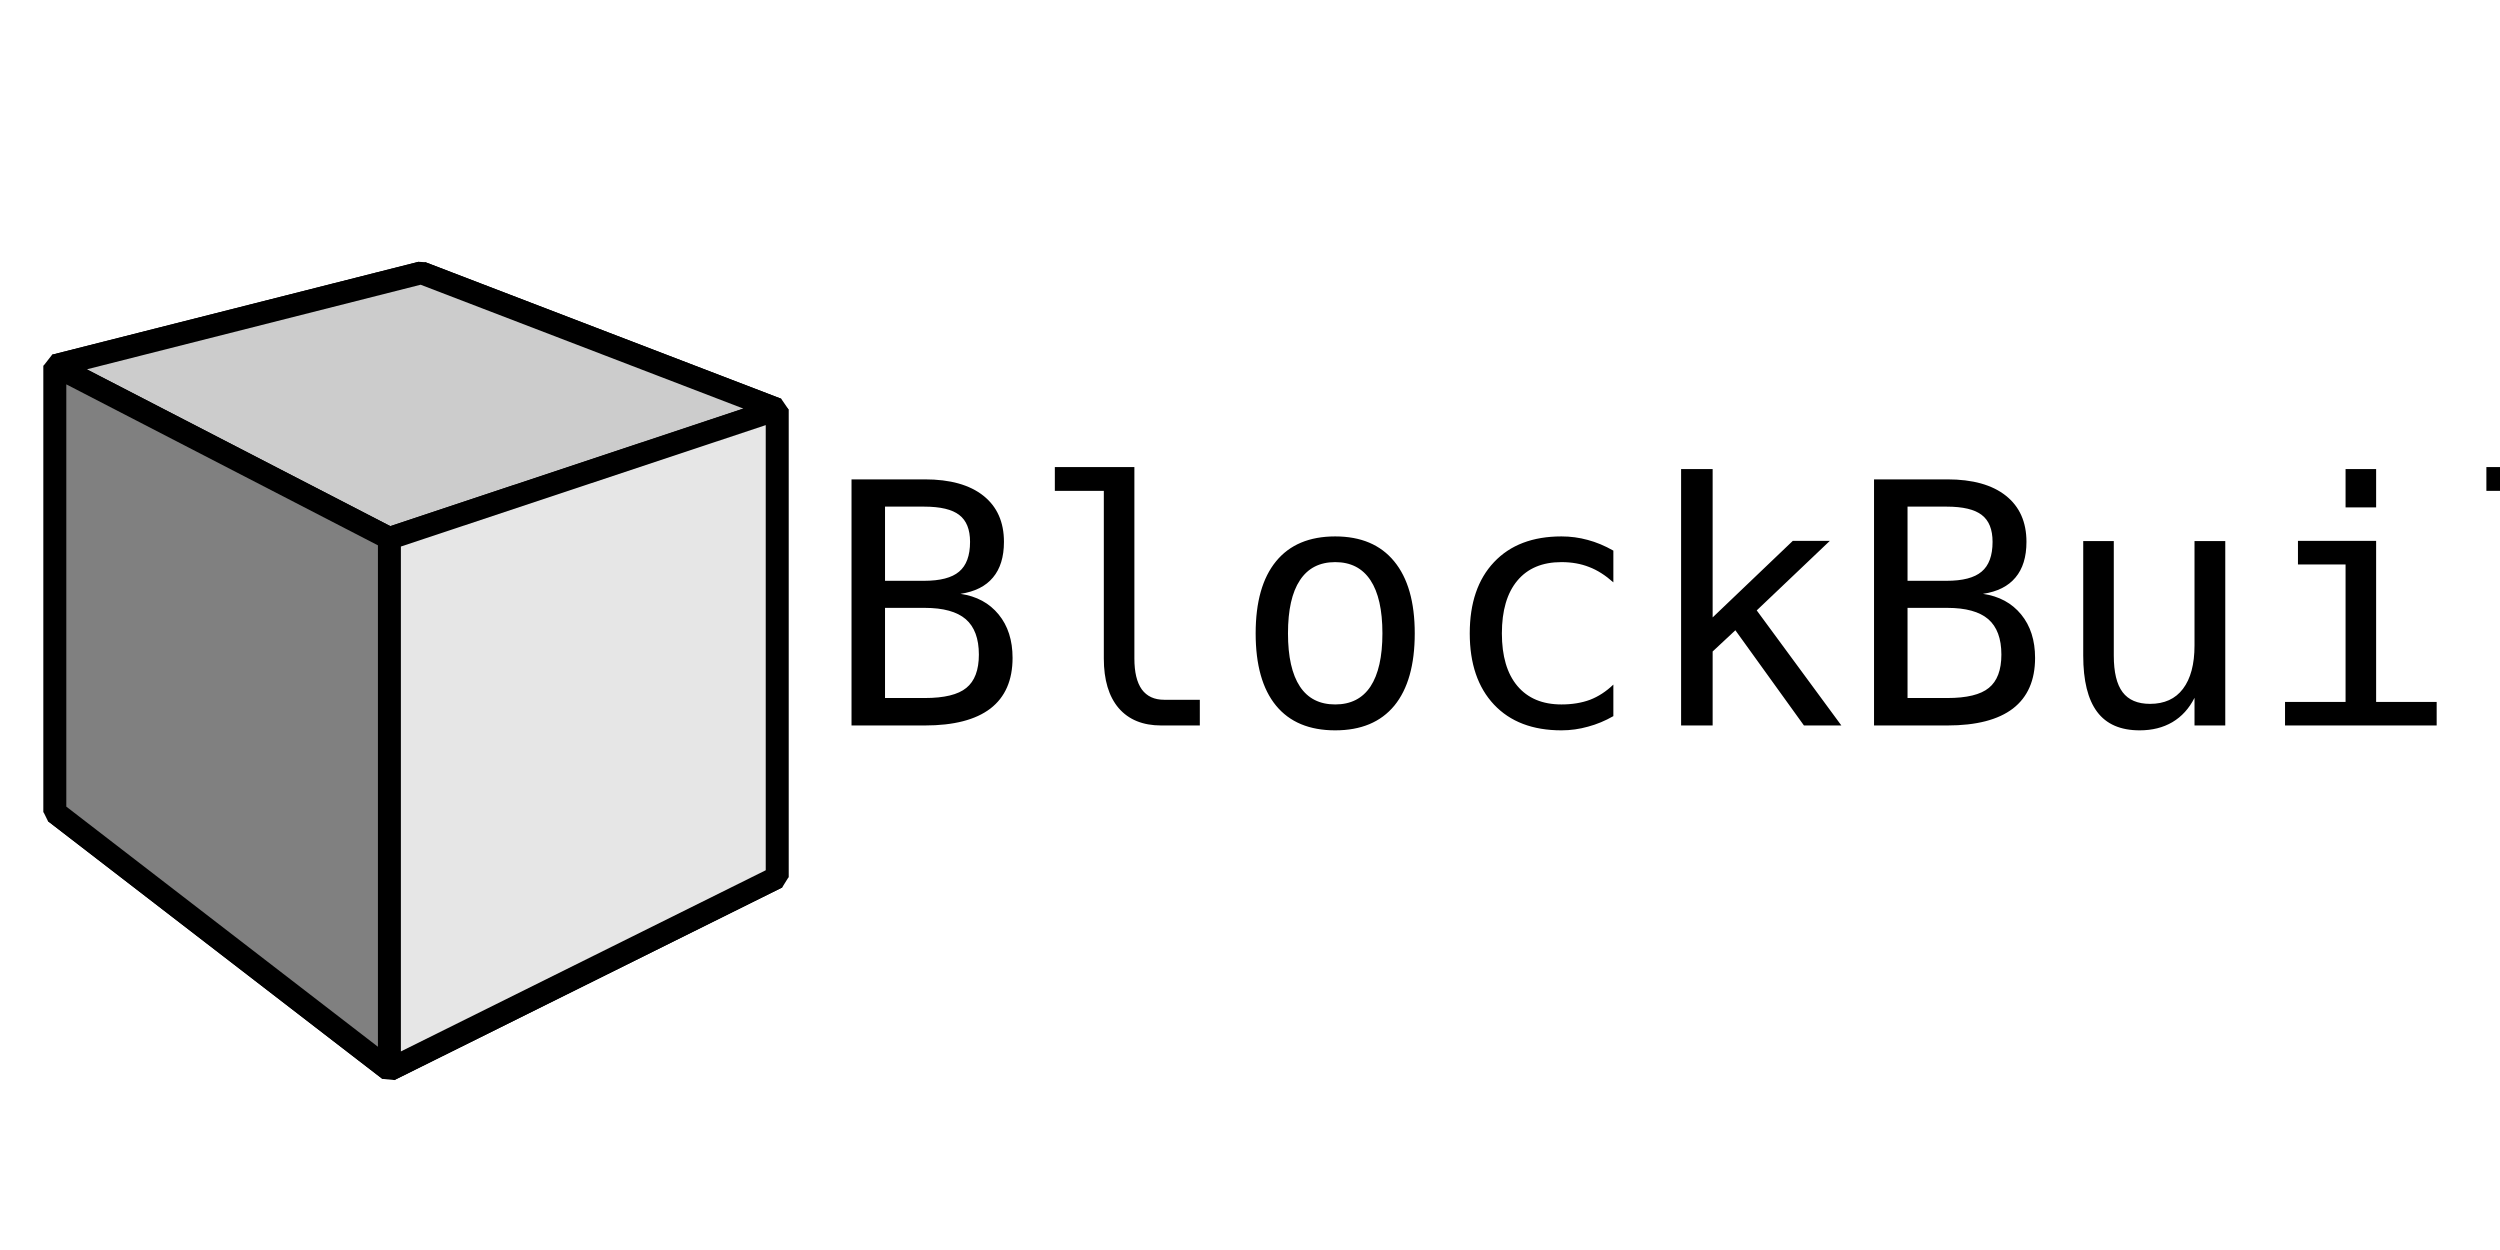
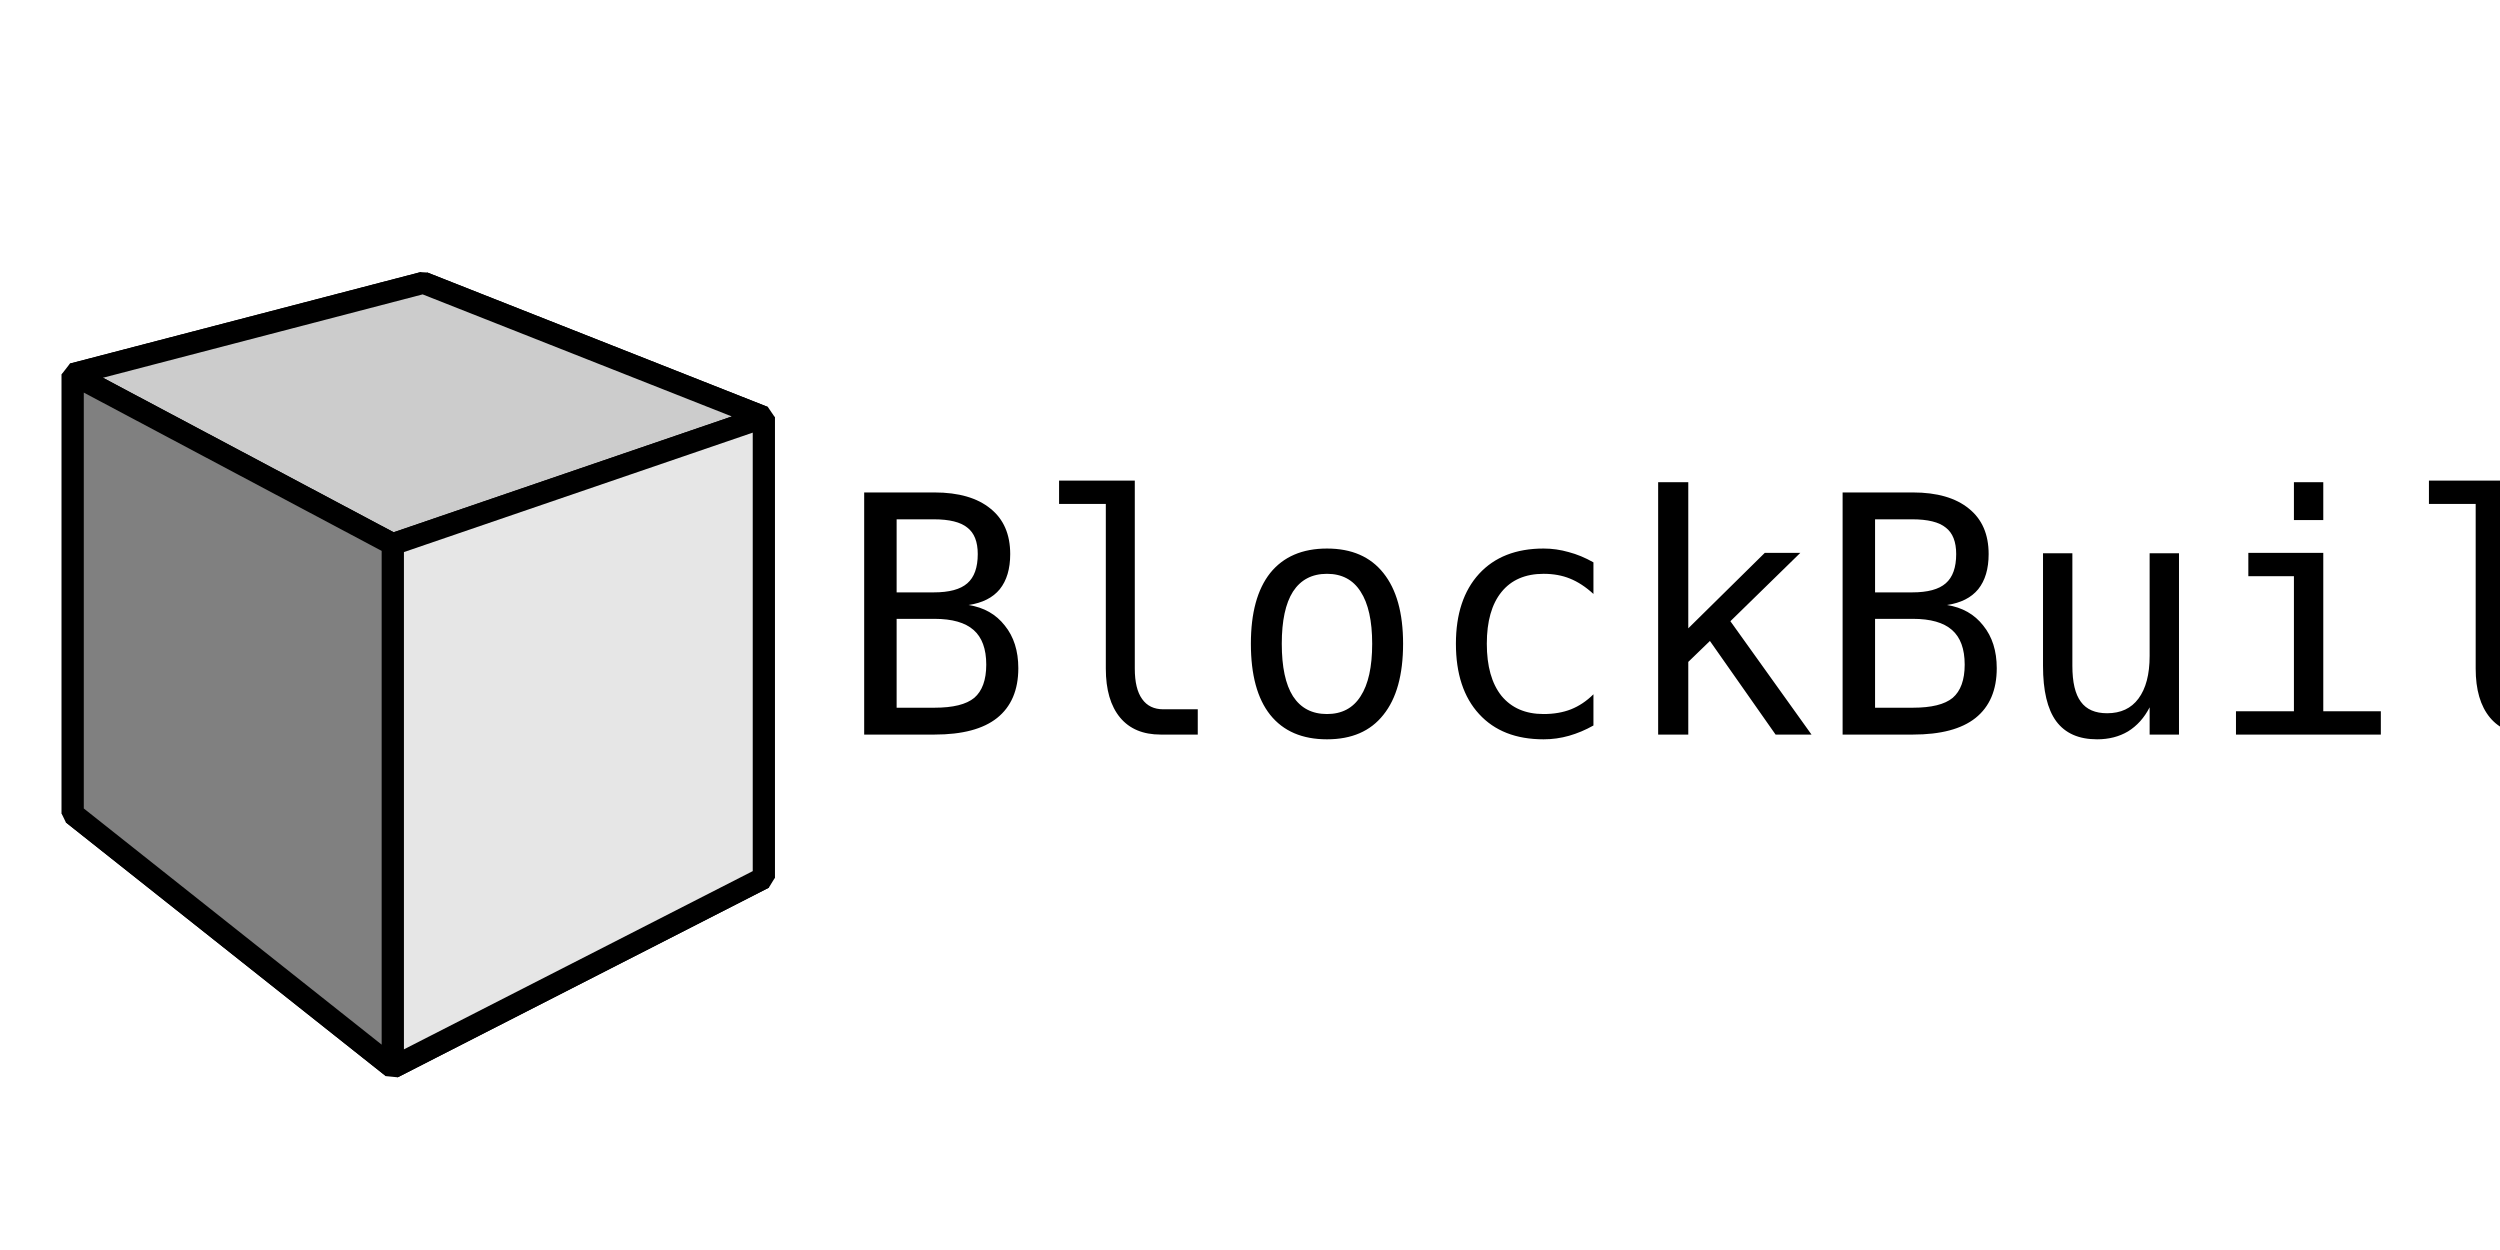
- <svg xmlns="http://www.w3.org/2000/svg" viewBox="0 0 200 100" fill="#000000" width="400" height="200" version="1.1" id="svg87">
+ <svg xmlns="http://www.w3.org/2000/svg" id="svg87" version="1.1" height="100" width="200" fill="#000000" viewBox="0 0 100 50">
  <defs id="defs91">
    </defs>
-   <path d="M 0,0 H 24 V 24 H 0 Z" fill="none" id="path83" />
-   <g style="fill:#000000;stroke:#000000;stroke-width:0.189;stroke-linecap:round;stroke-linejoin:bevel;stroke-miterlimit:4;stroke-dasharray:none;stroke-dashoffset:0;stroke-opacity:1;paint-order:fill markers stroke" id="g245">
-     <path points="62.168,32.748 62.168,70.184 33.706,53.891 33.706,21.826 " d="M 33.706,21.826 62.168,32.748 V 70.184 L 33.706,53.891 Z" style="fill:#e9e9ff;fill-rule:evenodd;stroke:#000000;stroke-width:1.819;stroke-linecap:round;stroke-linejoin:bevel;stroke-miterlimit:4;stroke-dasharray:none;stroke-dashoffset:0;stroke-opacity:1;paint-order:fill markers stroke" id="path257" />
-     <path points="4.395,64.977 33.706,53.891 33.706,21.826 4.395,29.255 " d="M 4.395,29.255 V 64.977 L 33.706,53.891 V 21.826 Z" style="fill:#353564;fill-rule:evenodd;stroke:#000000;stroke-width:1.819;stroke-linecap:round;stroke-linejoin:bevel;stroke-miterlimit:4;stroke-dasharray:none;stroke-dashoffset:0;stroke-opacity:1;paint-order:fill markers stroke" id="path247" />
-     <path points="31.144,85.59 62.168,70.184 33.706,53.891 4.395,64.977 " d="M 4.395,64.977 31.144,85.59 62.168,70.184 33.706,53.891 Z" style="fill:#afafde;fill-rule:evenodd;stroke:#000000;stroke-width:1.819;stroke-linecap:round;stroke-linejoin:bevel;stroke-miterlimit:4;stroke-dasharray:none;stroke-dashoffset:0;stroke-opacity:1;paint-order:fill markers stroke" id="path255" />
-     <path points="31.144,43.073 62.168,32.748 33.706,21.826 4.395,29.255 " d="M 4.395,29.255 31.144,43.073 62.168,32.748 33.706,21.826 Z" style="fill:#cccccc;fill-rule:evenodd;stroke:#000000;stroke-width:1.819;stroke-linecap:round;stroke-linejoin:bevel;stroke-miterlimit:4;stroke-dasharray:none;stroke-dashoffset:0;stroke-opacity:1;paint-order:fill markers stroke" id="path249" />
-     <path points="31.144,85.59 62.168,70.184 62.168,32.748 31.144,43.073 " d="M 31.144,43.073 V 85.59 L 62.168,70.184 V 32.748 Z" style="fill:#e6e6e6;fill-rule:evenodd;stroke:#000000;stroke-width:1.819;stroke-linecap:round;stroke-linejoin:bevel;stroke-miterlimit:4;stroke-dasharray:none;stroke-dashoffset:0;stroke-opacity:1;paint-order:fill markers stroke" id="path253" />
-     <path points="31.144,43.073 31.144,85.59 4.395,64.977 4.395,29.255 " d="M 4.395,29.255 31.144,43.073 V 85.59 L 4.395,64.977 Z" style="fill:#808080;fill-rule:evenodd;stroke:#000000;stroke-width:1.819;stroke-linecap:round;stroke-linejoin:bevel;stroke-miterlimit:4;stroke-dasharray:none;stroke-dashoffset:0;stroke-opacity:1;paint-order:fill markers stroke" id="path251" />
+   <path id="path83" fill="none" d="M 0,0 H 24 V 24 H 0 Z" />
+   <g id="g245" style="fill:#000000;stroke:#000000;stroke-width:0.189;stroke-linecap:round;stroke-linejoin:bevel;stroke-miterlimit:4;stroke-dasharray:none;stroke-dashoffset:0;stroke-opacity:1;paint-order:fill markers stroke">
+     <path id="path257" style="fill:#e9e9ff;fill-rule:evenodd;stroke:#000000;stroke-width:0.883;stroke-linecap:round;stroke-linejoin:bevel;stroke-miterlimit:4;stroke-dasharray:none;stroke-dashoffset:0;stroke-opacity:1;paint-order:fill markers stroke" d="M 16.934,11.312 30.551,16.688 V 35.115 L 16.934,27.095 Z" points="30.551,16.688 30.551,35.115 16.934,27.095 16.934,11.312 " />
+     <path id="path247" style="fill:#353564;fill-rule:evenodd;stroke:#000000;stroke-width:0.883;stroke-linecap:round;stroke-linejoin:bevel;stroke-miterlimit:4;stroke-dasharray:none;stroke-dashoffset:0;stroke-opacity:1;paint-order:fill markers stroke" d="M 2.91,14.969 V 32.552 L 16.934,27.095 V 11.312 Z" points="2.91,32.552 16.934,27.095 16.934,11.312 2.91,14.969 " />
+     <path id="path255" style="fill:#afafde;fill-rule:evenodd;stroke:#000000;stroke-width:0.883;stroke-linecap:round;stroke-linejoin:bevel;stroke-miterlimit:4;stroke-dasharray:none;stroke-dashoffset:0;stroke-opacity:1;paint-order:fill markers stroke" d="M 2.91,32.552 15.708,42.699 30.551,35.115 16.934,27.095 Z" points="15.708,42.699 30.551,35.115 16.934,27.095 2.91,32.552 " />
+     <path id="path249" style="fill:#cccccc;fill-rule:evenodd;stroke:#000000;stroke-width:0.883;stroke-linecap:round;stroke-linejoin:bevel;stroke-miterlimit:4;stroke-dasharray:none;stroke-dashoffset:0;stroke-opacity:1;paint-order:fill markers stroke" d="M 2.91,14.969 15.708,21.77 30.551,16.688 16.934,11.312 Z" points="15.708,21.77 30.551,16.688 16.934,11.312 2.91,14.969 " />
+     <path id="path253" style="fill:#e6e6e6;fill-rule:evenodd;stroke:#000000;stroke-width:0.883;stroke-linecap:round;stroke-linejoin:bevel;stroke-miterlimit:4;stroke-dasharray:none;stroke-dashoffset:0;stroke-opacity:1;paint-order:fill markers stroke" d="M 15.708,21.77 V 42.699 L 30.551,35.115 V 16.688 Z" points="15.708,42.699 30.551,35.115 30.551,16.688 15.708,21.77 " />
+     <path id="path251" style="fill:#808080;fill-rule:evenodd;stroke:#000000;stroke-width:0.883;stroke-linecap:round;stroke-linejoin:bevel;stroke-miterlimit:4;stroke-dasharray:none;stroke-dashoffset:0;stroke-opacity:1;paint-order:fill markers stroke" d="M 2.91,14.969 15.708,21.77 V 42.699 L 2.91,32.552 Z" points="15.708,21.77 15.708,42.699 2.91,32.552 2.91,14.969 " />
  </g>
-   <text transform="scale(1.003115,0.9968944)" id="text879" y="58.221" x="65.707" style="font-style:normal;font-variant:normal;font-weight:300;font-stretch:condensed;font-size:27.091px;line-height:1.25;font-family:Inconsolata;-inkscape-font-specification:'Inconsolata, Light Condensed';font-variant-ligatures:normal;font-variant-caps:normal;font-variant-numeric:normal;font-variant-east-asian:normal;letter-spacing:0px;word-spacing:0px;fill:#000000;fill-opacity:1;stroke:none;stroke-width:0.565" xml:space="preserve">
-     <tspan style="font-style:normal;font-variant:normal;font-weight:300;font-stretch:condensed;font-size:27.091px;font-family:Inconsolata;-inkscape-font-specification:'Inconsolata, Light Condensed';font-variant-ligatures:normal;font-variant-caps:normal;font-variant-numeric:normal;font-variant-east-asian:normal;stroke-width:0.565" y="58.221" x="65.707" id="tspan877">BlockBuilder</tspan>
+   <text xml:space="preserve" style="font-style:normal;font-variant:normal;font-weight:300;font-stretch:condensed;font-size:13.147px;line-height:1.25;font-family:Inconsolata;-inkscape-font-specification:'Inconsolata, Light Condensed';font-variant-ligatures:normal;font-variant-caps:normal;font-variant-numeric:normal;font-variant-east-asian:normal;letter-spacing:0px;word-spacing:0px;fill:#000000;fill-opacity:1;stroke:none;stroke-width:0.274" x="33.892" y="29.059" id="text879" transform="scale(0.9889584,1.011165)">
+     <tspan id="tspan877" x="33.892" y="29.059" style="font-style:normal;font-variant:normal;font-weight:300;font-stretch:condensed;font-size:13.147px;font-family:Inconsolata;-inkscape-font-specification:'Inconsolata, Light Condensed';font-variant-ligatures:normal;font-variant-caps:normal;font-variant-numeric:normal;font-variant-east-asian:normal;stroke-width:0.274">BlockBuilder</tspan>
  </text>
</svg>
